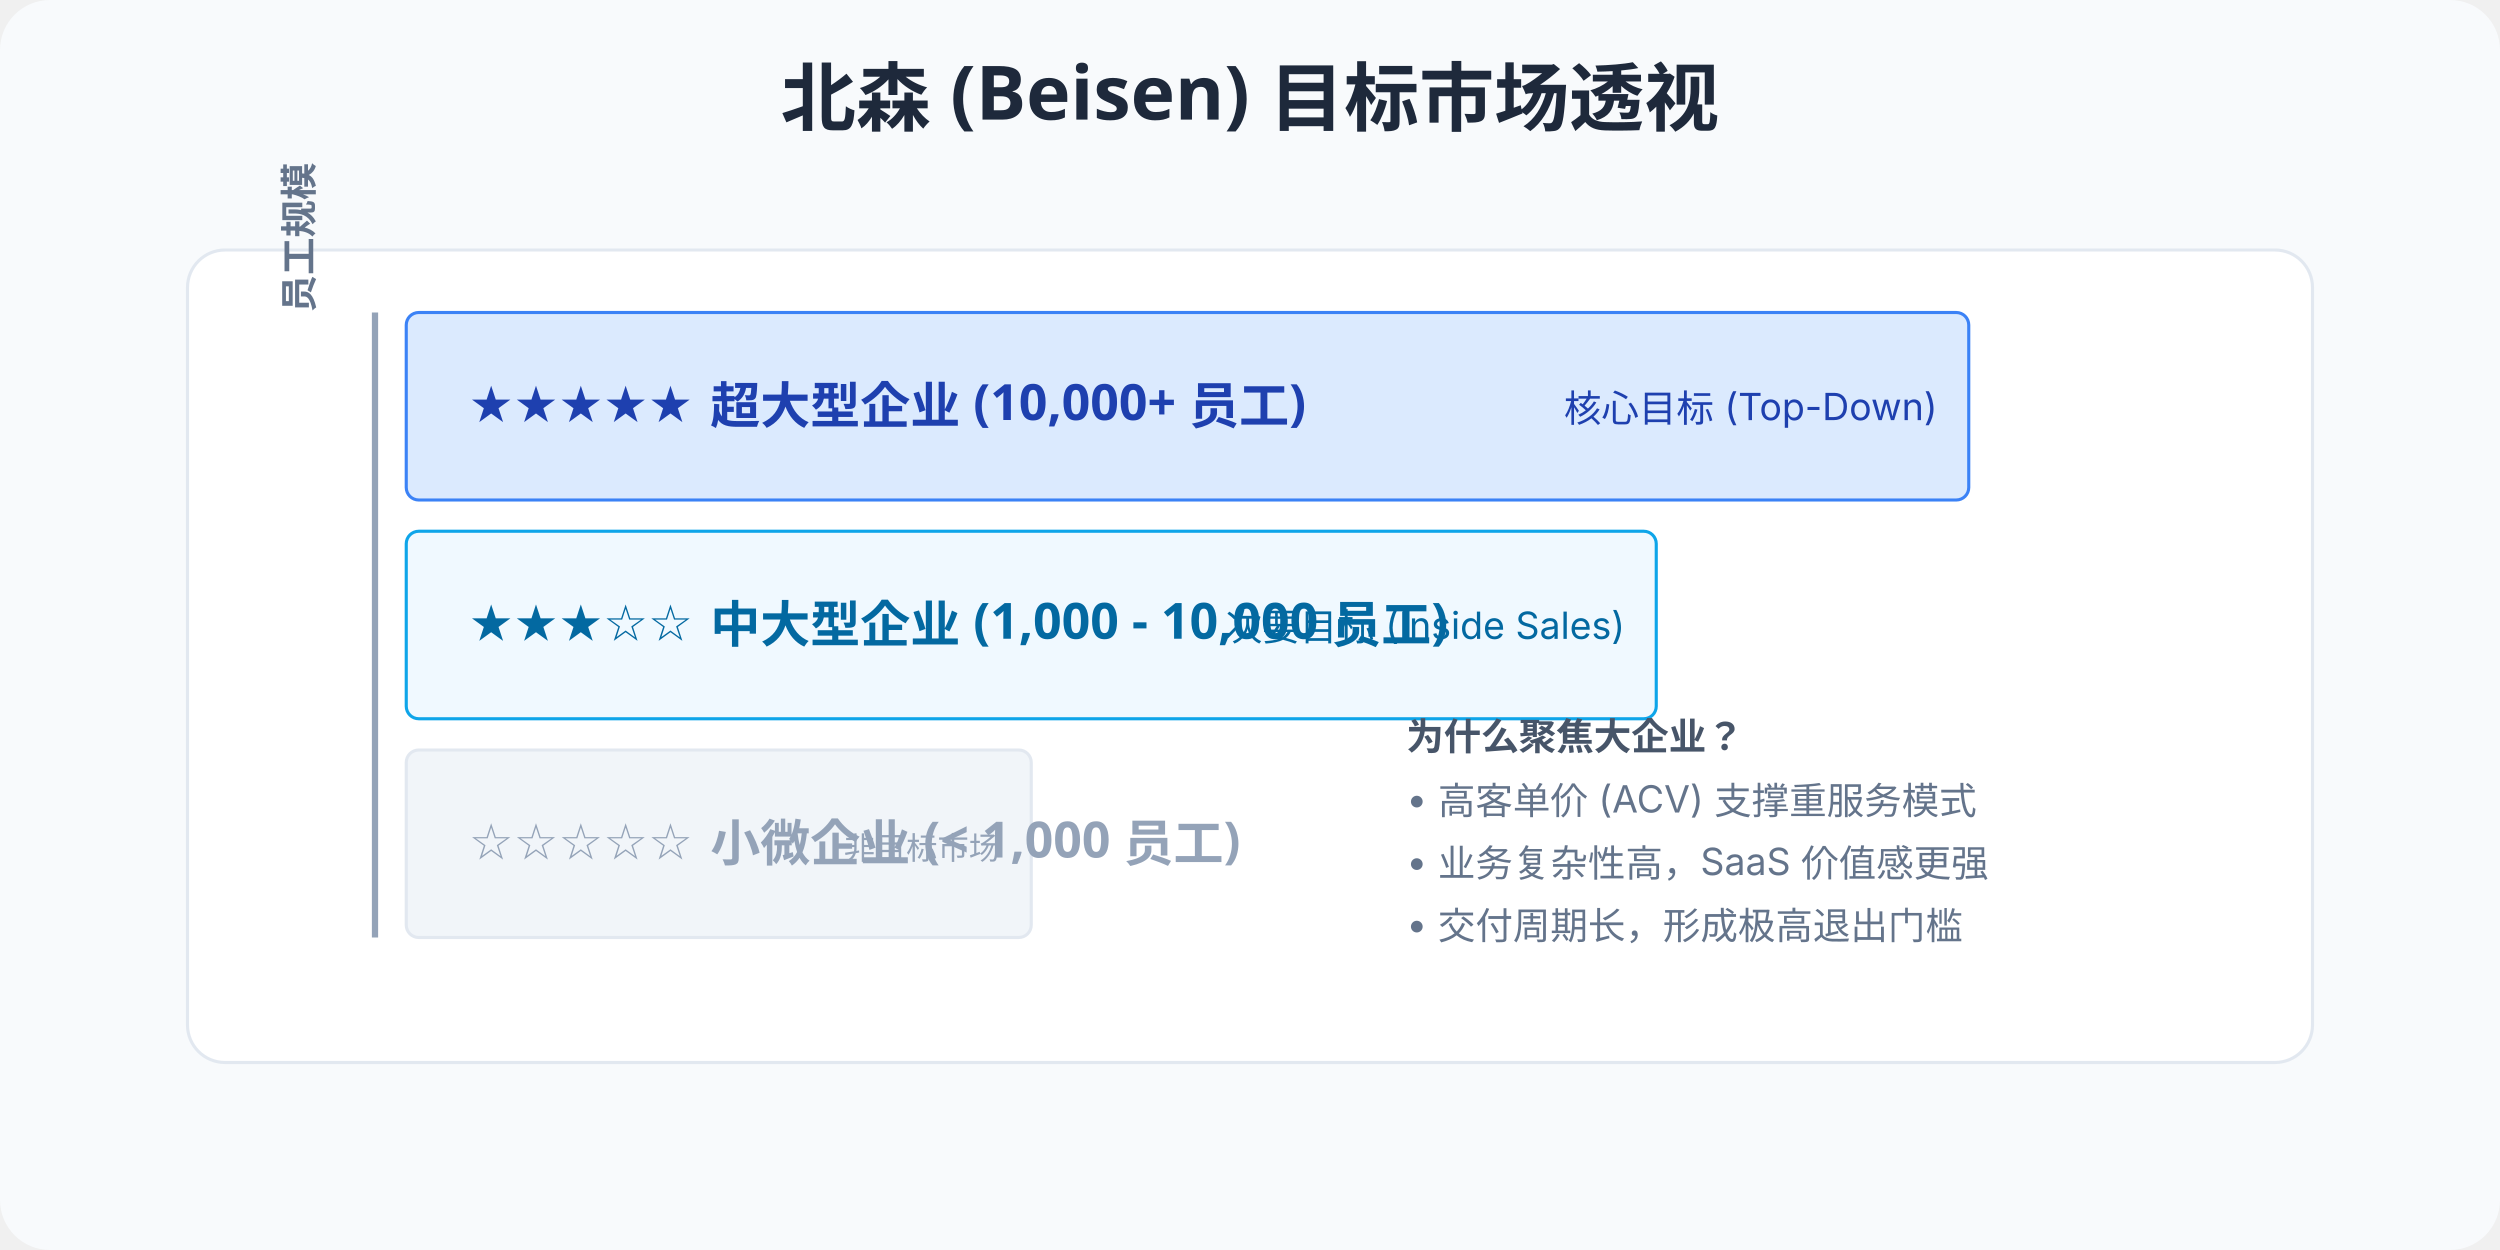
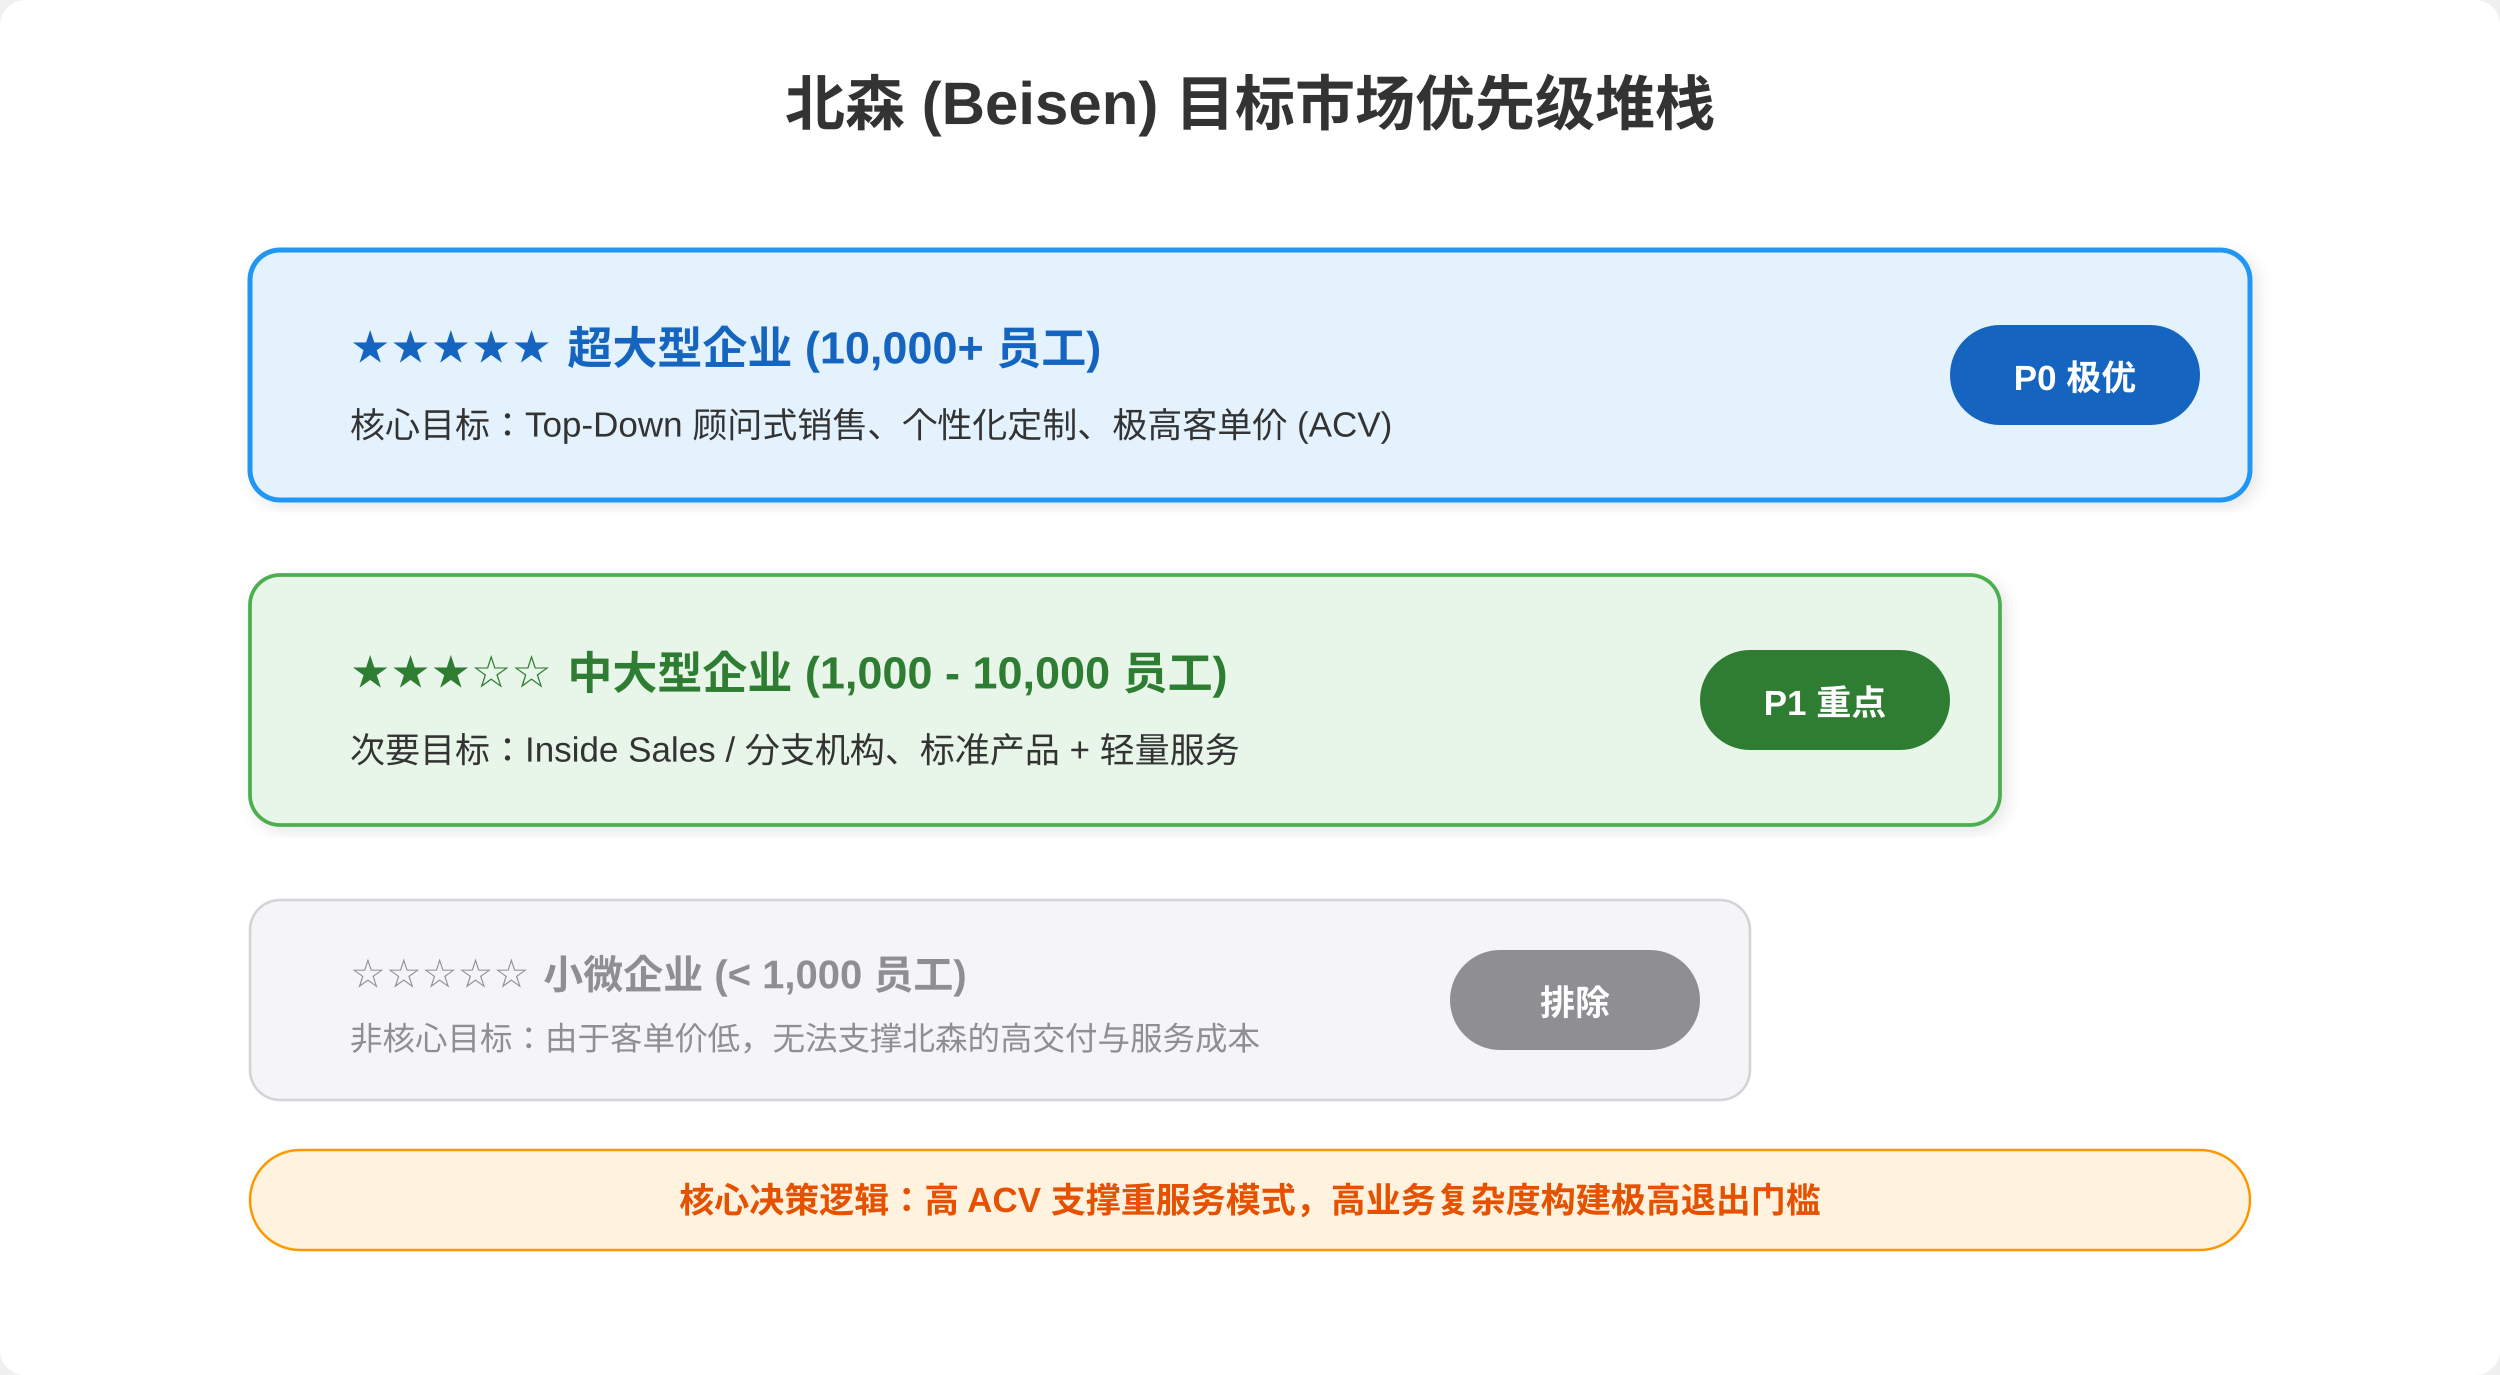
- <svg xmlns="http://www.w3.org/2000/svg" width="800" height="400" viewBox="0 0 800 400">
-   <rect width="800" height="400" fill="#F8FAFC" rx="16" />
-   <text x="400" y="40" font-family="Outfit, sans-serif" font-size="24" font-weight="600" text-anchor="middle" fill="#1E293B">北森 (Beisen) 目标市场透视</text>
-   <rect x="60" y="80" width="680" height="260" rx="12" fill="#FFFFFF" stroke="#E2E8F0" stroke-width="1" />
-   <line x1="120" y1="100" x2="120" y2="300" stroke="#94A3B8" stroke-width="2" />
-   <text x="100" y="100" font-family="Inter, sans-serif" font-size="12" font-weight="600" fill="#64748B" transform="rotate(-90, 100, 100)">员工规模</text>
-   <g transform="translate(130, 100)">
-     <rect x="0" y="0" width="500" height="60" rx="4" fill="#DBEAFE" stroke="#3B82F6" />
-     <text x="20" y="35" font-family="Outfit, sans-serif" font-size="16" font-weight="700" fill="#1E40AF">★★★★★ 超大型企业 (10,000+ 员工)</text>
-     <text x="490" y="35" font-family="Inter, sans-serif" font-size="12" text-anchor="end" fill="#1E40AF">核心目标 (Top-Down)</text>
+ <svg xmlns="http://www.w3.org/2000/svg" width="1000" height="550" viewBox="0 0 1000 550">
+   <defs>
+     <filter id="shadow" x="-5%" y="-5%" width="110%" height="110%">
+       <feDropShadow dx="2" dy="2" stdDeviation="3" flood-color="#000000" flood-opacity="0.1" />
+     </filter>
+   </defs>
+   <rect width="100%" height="100%" fill="#ffffff" rx="10" />
+   <text x="500" y="50" font-family="Arial, sans-serif" font-size="24" font-weight="bold" text-anchor="middle" fill="#333">
+     北森 (Beisen) 目标市场优先级堆栈
+   </text>
+   <g transform="translate(100, 100)">
+     <g transform="translate(0, 0)">
+       <rect width="800" height="100" rx="12" fill="#E3F2FD" stroke="#2196F3" stroke-width="2" filter="url(#shadow)" />
+       <text x="40" y="45" font-family="Arial, sans-serif" font-size="18" font-weight="bold" fill="#1565C0">★★★★★ 超大型企业 (10,000+ 员工)</text>
+       <text x="40" y="75" font-family="Arial, sans-serif" font-size="14" fill="#333">核心目标：Top-Down 顾问式销售、个性化定制、极高客单价 (ACV)</text>
+       <rect x="680" y="30" width="100" height="40" rx="20" fill="#1565C0" />
+       <text x="730" y="56" font-family="Arial, sans-serif" font-size="14" font-weight="bold" text-anchor="middle" fill="#ffffff">P0 极优</text>
+     </g>
+     <g transform="translate(0, 130)">
+       <rect width="700" height="100" rx="12" fill="#E8F5E9" stroke="#4CAF50" stroke-width="1.5" filter="url(#shadow)" />
+       <text x="40" y="45" font-family="Arial, sans-serif" font-size="18" font-weight="bold" fill="#2E7D32">★★★☆☆ 中大型企业 (1,000 - 10,000 员工)</text>
+       <text x="40" y="75" font-family="Arial, sans-serif" font-size="14" fill="#333">次要目标：Inside Sales / 分支机构、标准产品 + 轻量服务</text>
+       <rect x="580" y="30" width="100" height="40" rx="20" fill="#2E7D32" />
+       <text x="630" y="56" font-family="Arial, sans-serif" font-size="14" font-weight="bold" text-anchor="middle" fill="#ffffff">P1 重点</text>
+     </g>
+     <g transform="translate(0, 260)">
+       <rect width="600" height="80" rx="12" fill="#F5F5F7" stroke="#D2D2D7" stroke-width="1" />
+       <text x="40" y="35" font-family="Arial, sans-serif" font-size="16" font-weight="bold" fill="#8E8E93">☆☆☆☆☆ 小微企业 (&lt; 1,000 员工)</text>
+       <text x="40" y="60" font-family="Arial, sans-serif" font-size="13" fill="#8E8E93">非核心目标：由于客单价低，无法支撑北森的高交付与服务成本</text>
+       <rect x="480" y="20" width="100" height="40" rx="20" fill="#8E8E93" />
+       <text x="530" y="46" font-family="Arial, sans-serif" font-size="14" font-weight="bold" text-anchor="middle" fill="#ffffff">排除</text>
+     </g>
  </g>
-   <g transform="translate(130, 170)">
-     <rect x="0" y="0" width="400" height="60" rx="4" fill="#F0F9FF" stroke="#0EA5E9" />
-     <text x="20" y="35" font-family="Outfit, sans-serif" font-size="16" font-weight="700" fill="#0369A1">★★★☆☆ 中大型企业 (1,000 - 10,000 员工)</text>
-     <text x="390" y="35" font-family="Inter, sans-serif" font-size="12" text-anchor="end" fill="#0369A1">次要目标 (Inside Sales)</text>
-   </g>
-   <g transform="translate(130, 240)">
-     <rect x="0" y="0" width="200" height="60" rx="4" fill="#F1F5F9" stroke="#E2E8F0" />
-     <text x="20" y="35" font-family="Outfit, sans-serif" font-size="16" font-weight="700" fill="#94A3B8">☆☆☆☆☆ 小微企业 (&lt; 1,000 员工)</text>
-     <text x="190" y="35" font-family="Inter, sans-serif" font-size="10" text-anchor="end" fill="#94A3B8">非目标市场</text>
-   </g>
-   <g transform="translate(450, 240)" font-family="Inter, sans-serif" font-size="12" fill="#64748B">
-     <text x="0" y="0" font-weight="700" fill="#475569">为什么聚焦大企业？</text>
-     <text x="0" y="20">• 高客单价 (ACV) 支撑重服务模式</text>
-     <text x="0" y="40">• 业务复杂性高，SaaS 价值感更强</text>
-     <text x="0" y="60">• 交付周期长，形成极高退出门槛</text>
+   <g transform="translate(100, 460)">
+     <rect width="800" height="40" rx="20" fill="#FFF3E0" stroke="#FF9800" stroke-width="1" />
+     <text x="400" y="25" font-family="Arial, sans-serif" font-size="14" font-weight="bold" text-anchor="middle" fill="#E65100">核心决策逻辑：高 ACV 支撑重服务模式，高业务复杂度构建极高退出门槛</text>
  </g>
</svg>
